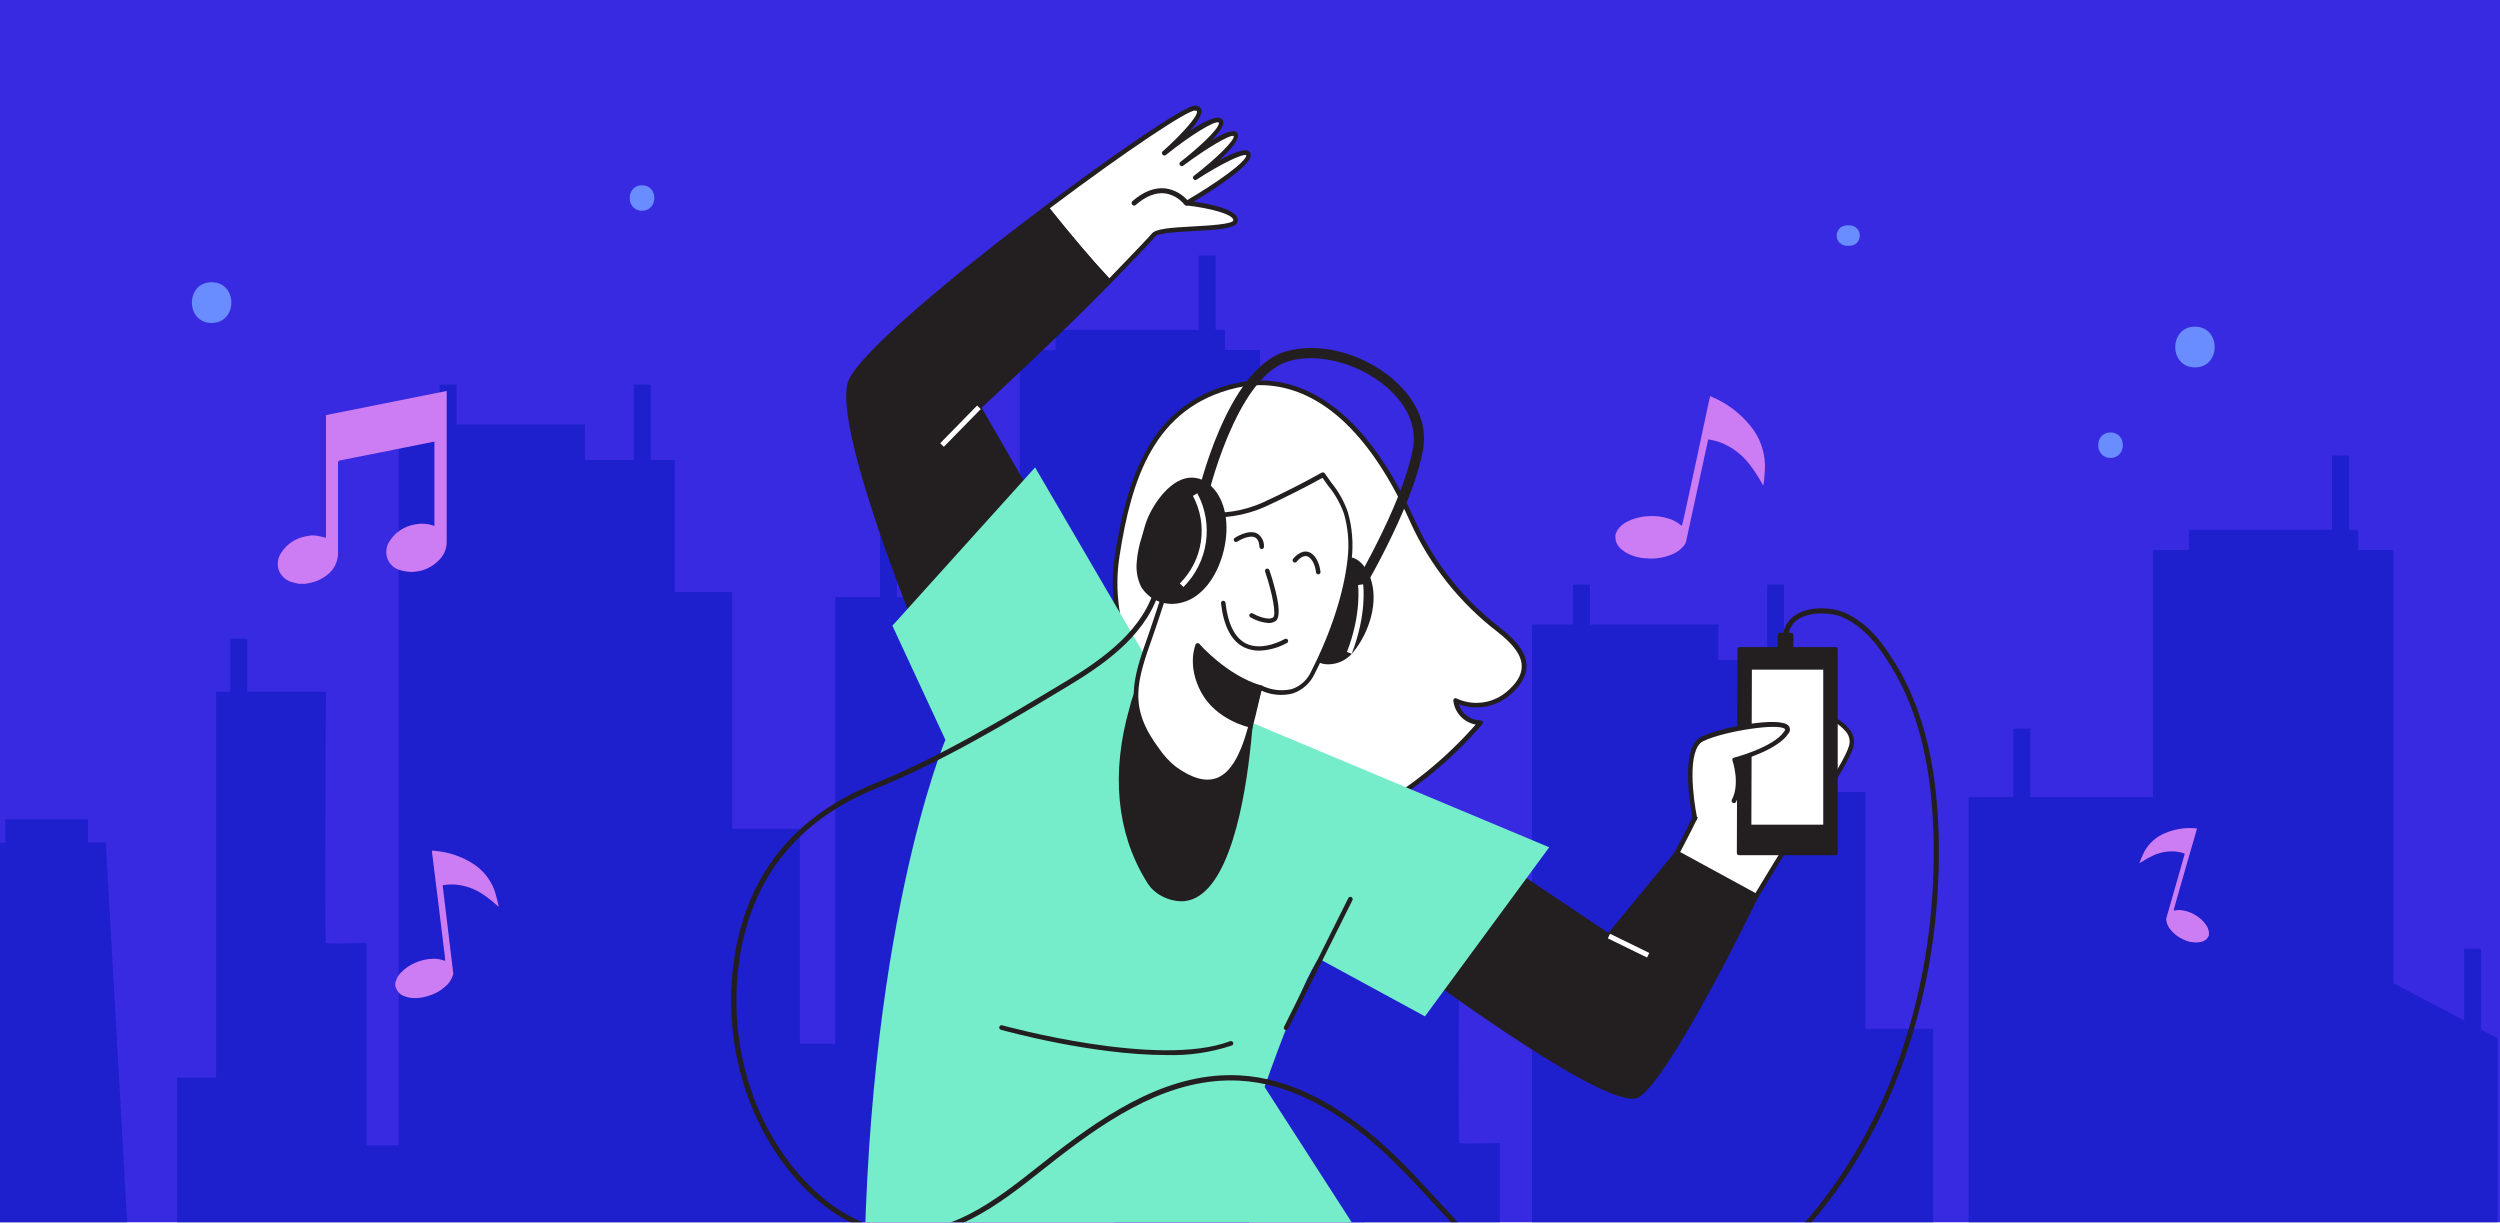
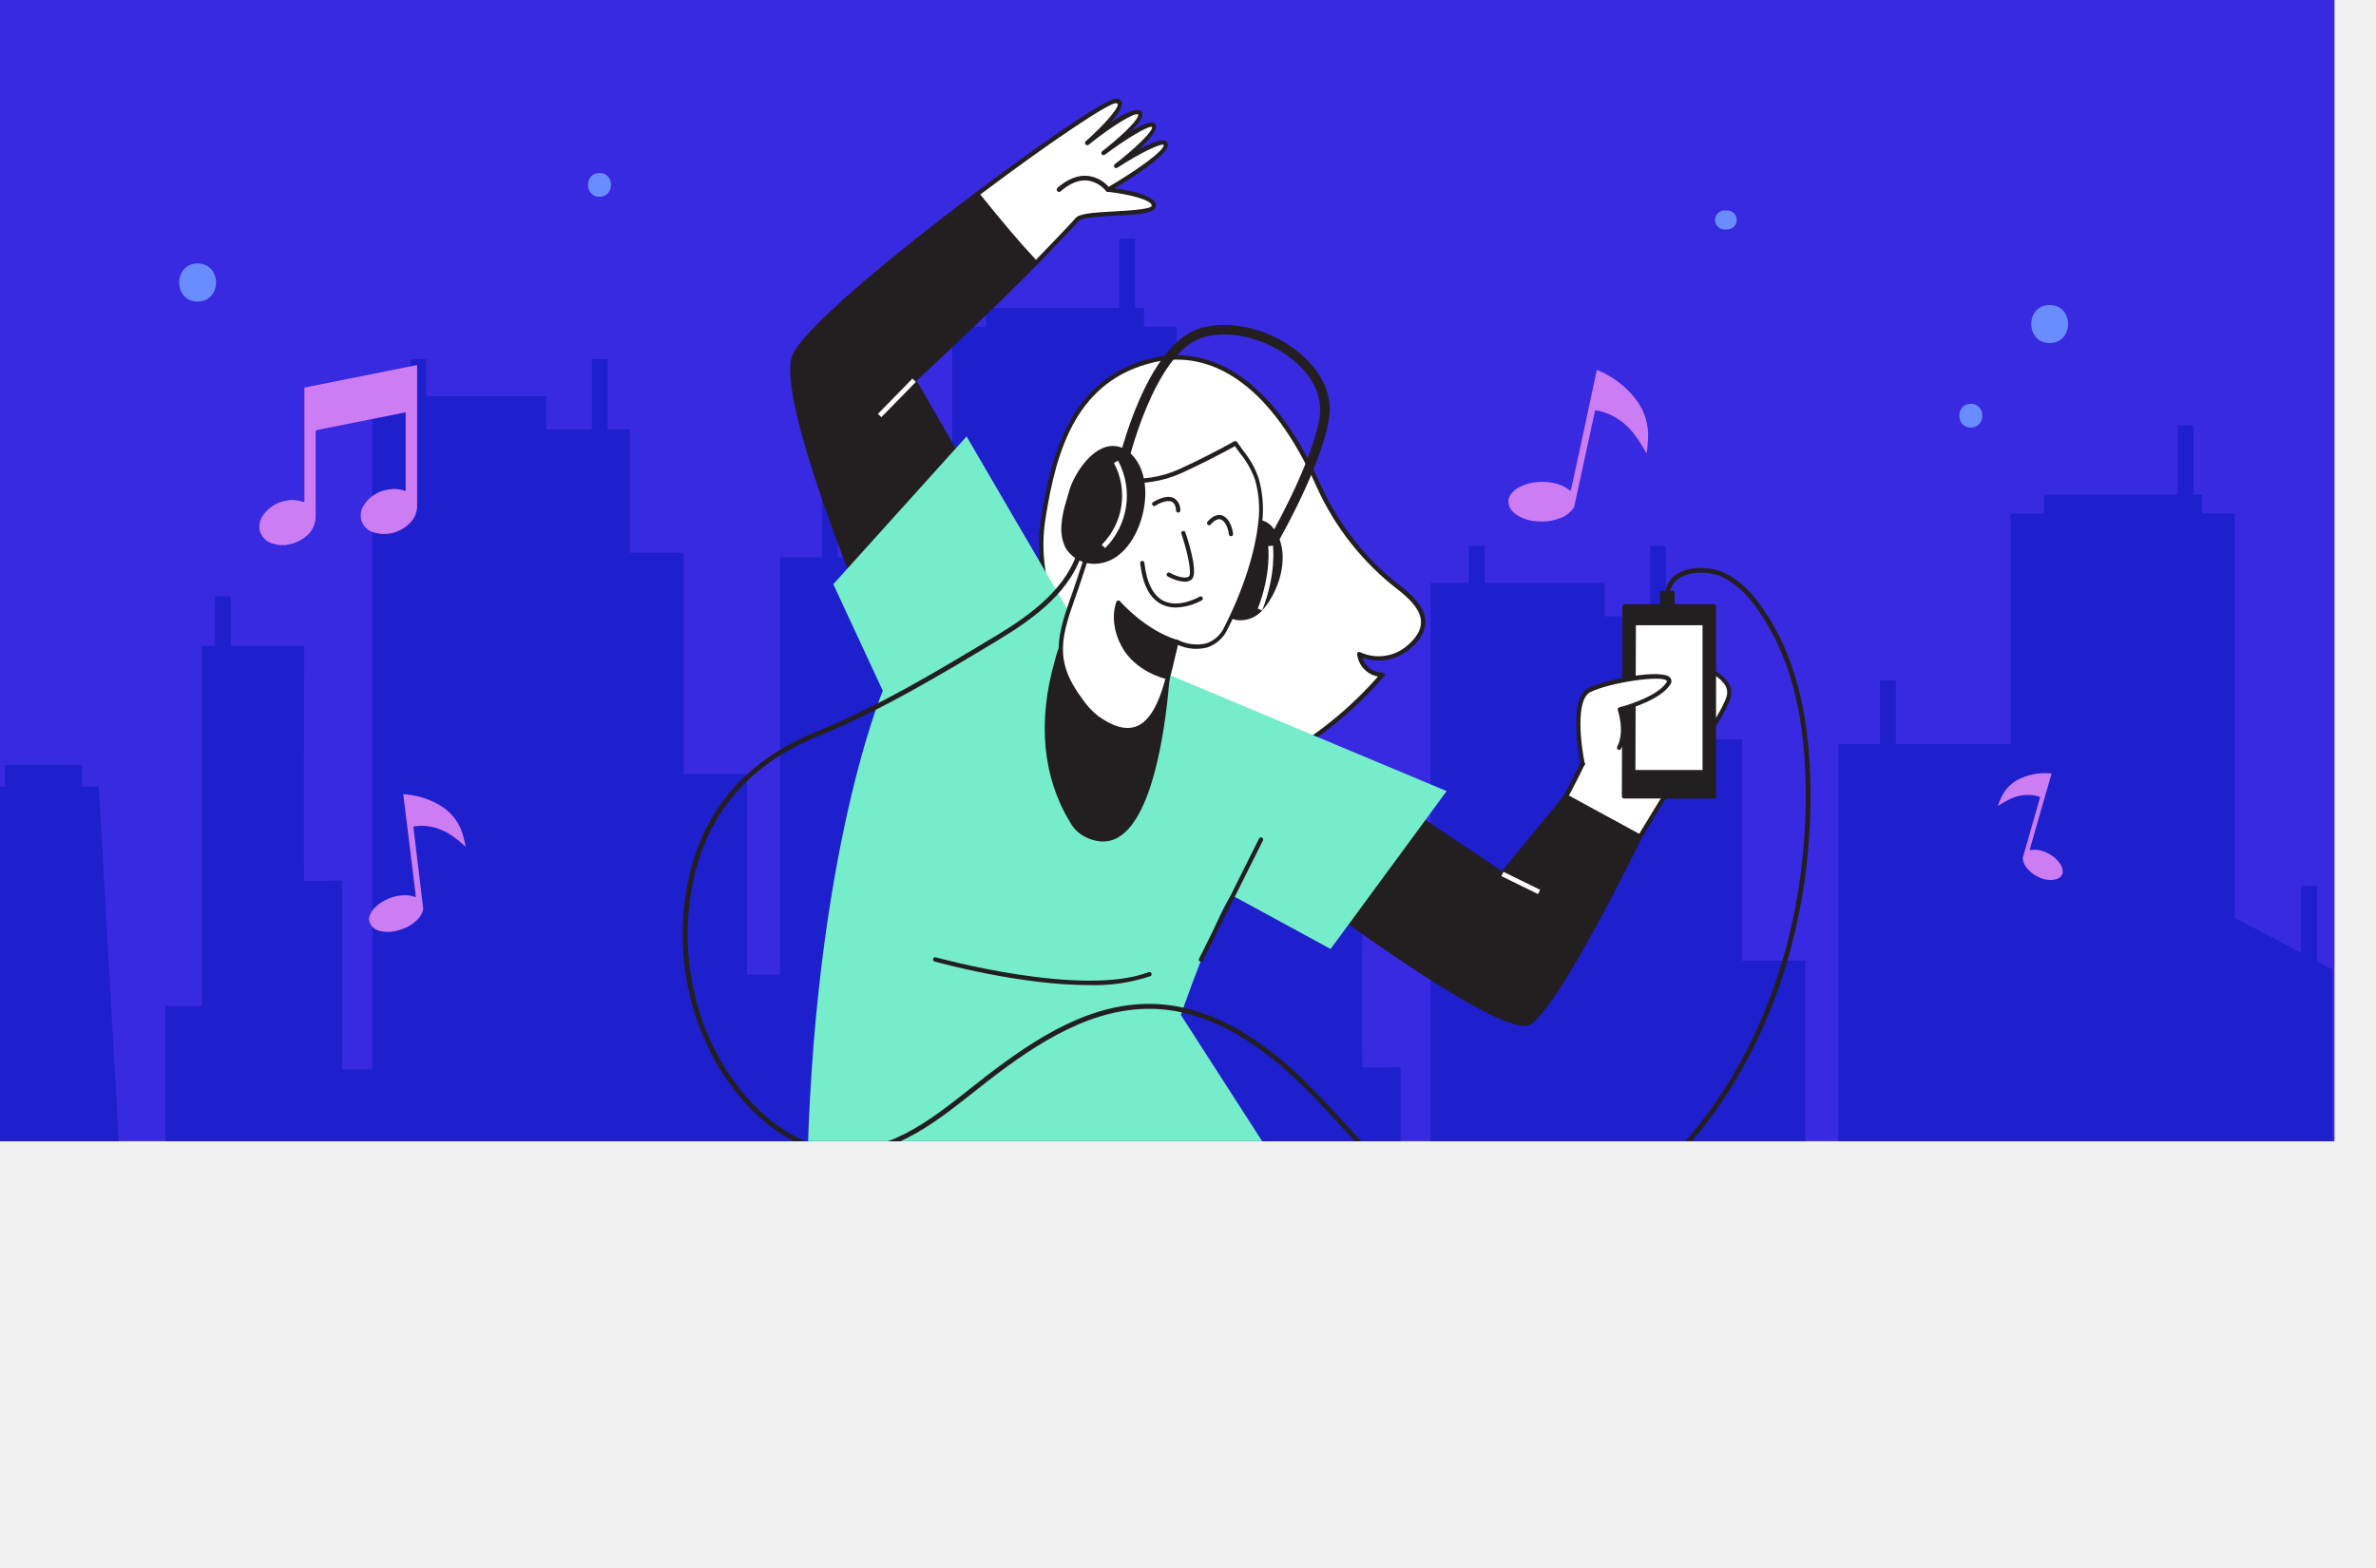
- <svg xmlns="http://www.w3.org/2000/svg" xmlns:xlink="http://www.w3.org/1999/xlink" width="450" height="220">
+ <svg xmlns="http://www.w3.org/2000/svg" xmlns:xlink="http://www.w3.org/1999/xlink">
  <defs>
    <path id="a" d="M0 0h450v220H0z" />
  </defs>
  <g fill="none" fill-rule="evenodd">
    <mask id="b" fill="#fff">
      <use xlink:href="#a" />
    </mask>
    <use fill="#382AE1" xlink:href="#a" />
    <path fill="#1E1FCD" fill-rule="nonzero" d="M218.812 46v13.368h1.685v3.623h6.303v77.983l12.758 6.699v-12.891h3.046v14.545l2.984 1.543v112.908L31.9 266.214v-72.237h7.013V124.52h2.548v-9.55h3.045v9.55h14.15l-.001.014v.196c-.01 2.072-.088 19.036-.094 31.525v3.018c.003 5.998.028 10.37.094 10.445.066.075.784.104 1.747.108h.5c2.152-.008 5.071-.108 5.071-.108v36.439h5.786V76.399h7.379v-7.156h3.045V76.4h23.111v6.395h8.79v-13.55h3.045v13.55h4.314v23.771h10.353v42.63h12.18v38.692h6.384v-80.419h8.04V95.156h3.044v12.312h22.117V63.022h6.455v-3.654h25.75V46h3.046zM15.842 147.489v4.151h3.198L25.475 265.9H-8l6.445-114.259H.962v-4.151h14.88z" mask="url(#b)" />
    <path fill="#1E1FCD" fill-rule="nonzero" d="M422.812 82v13.368h1.685v3.623h6.303v77.983l12.758 6.699v-12.891h3.046v14.545l2.984 1.543v112.908L235.9 302.214v-72.237h7.013V160.52h2.548v-9.55h3.045v9.55h14.15l-.001.014v.196c-.01 2.072-.088 19.036-.094 31.525v3.018c.003 5.998.028 10.37.094 10.445.066.075.784.104 1.747.108h.5c2.152-.008 5.071-.108 5.071-.108v36.439h5.786V112.399h7.379v-7.156h3.045v7.156h23.111v6.395h8.79v-13.55h3.045v13.55h4.314v23.771h10.353v42.63h12.18v38.692h6.384v-80.419h8.04v-12.312h3.044v12.312h22.117V99.022h6.455v-3.654h25.75V82h3.046zm-202.97 101.489v4.151h3.198l6.435 114.259H196l6.445-114.259h2.517v-4.151h14.88z" mask="url(#b)" />
    <g fill-rule="nonzero" mask="url(#b)">
      <path fill="#FFF" d="M224.743 27.894c-.147-2.117-9.625 4.042-9.625 4.042s8.029-6.159 7.34-7.698c-.688-1.54-9.734 5.196-9.734 5.196s8.257-6.351 6.982-7.707c-1.275-1.357-10.093 5.782-10.093 5.782s8.992-7.9 5.56-8.092c-1.541-.082-13.643 8.138-26.754 18.008 3.67 4.582 7.34 9.008 11.304 13.288 4.202-4.344 7.514-7.799 7.964-8.376 1.348-1.732 14.744-.577 14.799-2.694.055-2.117-8.826-3.08-8.826-3.08s11.23-6.552 11.083-8.669z" />
      <path fill="#231F20" d="M199.667 51.125a.404.404 0 01-.302-.128c-3.524-3.812-7.12-8.037-11.332-13.316a.421.421 0 01-.091-.311.458.458 0 01.165-.284c9.698-7.332 24.837-18.081 27.002-18.081.485-.046.942.234 1.12.687.293.825-.734 2.346-2.083 3.877 2.514-1.677 5.028-2.97 5.817-2.126.186.2.273.471.238.742-.064.751-.917 1.833-2.055 3.033 1.725-1.017 3.34-1.787 4.083-1.594a.77.77 0 01.55.43c.45.963-1.275 2.924-3.284 4.766 2.156-1.155 4.34-2.09 5.175-1.668a.834.834 0 01.468.715c.137 1.98-7.157 6.561-10.286 8.43 2.863.395 8.01 1.375 7.964 3.355 0 1.439-3.037 1.677-7.945 1.933-2.863.156-6.423.349-6.937 1.008-.514.66-3.028 3.281-7.991 8.413a.45.45 0 01-.276.12zM188.96 37.498c3.955 4.949 7.34 8.972 10.717 12.6 5.817-6.01 7.34-7.679 7.624-8.018.697-.916 3.322-1.1 7.551-1.329 2.496-.137 7.139-.384 7.157-1.118 0-1.072-4.367-2.208-8.45-2.657a.413.413 0 01-.358-.33.421.421 0 01.192-.45c5.441-3.152 11.01-7.11 10.937-8.247-.569-.394-4.68 1.613-8.982 4.408a.422.422 0 01-.477-.687c4.138-3.171 7.496-6.534 7.184-7.194-.615-.303-4.799 2.144-9.093 5.36a.422.422 0 01-.514-.668c2.634-2.034 6.845-5.728 6.955-6.983v-.1c-.514-.57-5.074 2.208-9.551 5.818a.432.432 0 01-.587-.064.403.403 0 010-.577c3.202-2.823 6.477-6.415 6.184-7.23 0-.083-.211-.12-.376-.129-1.257-.064-11.543 6.653-26.113 17.595z" />
      <path fill="#231F20" d="M153.058 68.876c-2.698 8.514 13.597 47.837 13.597 47.837l20.186-24.917c-.45-.77-10.653-18.493-10.653-18.493s15.057-13.92 23.452-22.59c-3.945-4.28-7.67-8.743-11.304-13.288-16.111 12.133-33.792 26.76-35.278 31.451z" />
      <path fill="#231F20" d="M166.655 117.117h-.1a.394.394 0 01-.313-.248c-.67-1.604-16.322-39.543-13.606-48.103 1.532-4.83 19.268-19.52 35.443-31.653a.404.404 0 01.56.064c4.193 5.26 7.78 9.476 11.295 13.27.14.157.14.393 0 .55-7.735 7.991-21.287 20.583-23.241 22.388a54892.79 54892.79 0 0010.505 18.218c.09.14.09.32 0 .459l-20.185 24.908a.404.404 0 01-.358.147zm21.635-79.133c-15.23 11.473-33.379 26.393-34.865 31.011-2.44 7.698 11.258 41.853 13.322 46.93l19.617-24.166-10.506-18.255a.421.421 0 01.083-.504c.146-.137 14.827-13.746 23.176-22.296-3.376-3.666-6.826-7.716-10.827-12.72z" />
      <path fill="#FFF" d="M201.044 109.529c1.651 11.418 9.257 21.077 17.515 29.902 4.945 5.242 11.01 10.576 18.25 10.237 3.458-.174 6.706-1.66 9.725-3.345a73.677 73.677 0 0019.974-16.212 4.476 4.476 0 01-4.468-3.995 8.854 8.854 0 009.175-1.027c5.615-4.453 2.89-8.385-1.404-11.702a51.724 51.724 0 01-15.551-19.62c-5.359-11.97-16.002-27.96-31.765-24.313-15.157 3.5-19.268 17.082-21.36 30.553a31.9 31.9 0 00-.091 9.522z" />
      <path fill="#231F20" d="M236.13 150.098c-7.111 0-13.02-5.223-17.874-10.383-7.753-8.247-15.91-18.264-17.625-30.122a32.412 32.412 0 01.064-9.696c.918-5.773 2.376-13.169 5.835-19.162a23.56 23.56 0 0115.837-11.74c7.193-1.658 20.937-.678 32.25 24.551a51.119 51.119 0 0015.424 19.465c3.211 2.483 4.716 4.665 4.734 6.882 0 1.833-1.11 3.72-3.33 5.499a9.276 9.276 0 01-8.854 1.384 4.12 4.12 0 003.899 2.886.413.413 0 01.395.239.403.403 0 01-.065.449 73.292 73.292 0 01-20.084 16.358c-2.835 1.576-6.24 3.216-9.91 3.39h-.697zm-9.295-80.773c-1.439 0-2.873.164-4.276.486-14.89 3.446-18.91 16.55-21.038 30.242a31.616 31.616 0 00-.064 9.439c1.679 11.638 9.744 21.536 17.432 29.674 4.882 5.186 10.818 10.447 17.92 10.08 3.495-.165 6.789-1.76 9.542-3.29a72.532 72.532 0 0019.267-15.533 4.924 4.924 0 01-4.018-4.316.403.403 0 01.183-.376.395.395 0 01.413 0 8.431 8.431 0 008.707-.972c2.01-1.603 3.028-3.225 3.01-4.83 0-1.905-1.45-3.94-4.404-6.222a52.017 52.017 0 01-15.672-19.776c-9.074-20.308-19.662-24.606-27.002-24.606z" />
      <path fill="#FFF" d="M305.851 145.37c-.642 2.538-11.184 21.343-11.184 21.343l13.763 7.432s12.45-20.84 13.514-22.223c1.065-1.384 10.093-13.398 11.323-17.613 1.23-4.216-7.45-7.332-11.01-6.993-3.56.34-15.763 15.515-16.406 18.054z" />
      <path fill="#231F20" d="M308.411 174.567a.361.361 0 01-.193-.055l-13.762-7.432a.403.403 0 01-.202-.257.394.394 0 010-.32c3.67-6.48 10.634-19.246 11.139-21.234.679-2.694 13.02-18.044 16.744-18.328 2.707-.23 8.35 1.41 10.616 4.15a3.598 3.598 0 01.844 3.373c-1.312 4.582-11.295 17.632-11.386 17.76-1.046 1.348-13.369 21.994-13.497 22.178a.395.395 0 01-.303.165zm-13.166-8.028l13.02 7.047c1.678-2.813 12.33-20.62 13.33-21.92 2.102-2.75 10.149-13.637 11.25-17.477a2.747 2.747 0 00-.689-2.611c-2.064-2.502-7.431-4.06-9.89-3.85-3.358.294-15.451 15.58-16.011 17.742-.606 2.392-9.487 18.347-11.01 21.069z" />
      <path fill="#231F20" d="M301.897 153.498l-12.295 14.975-26.516-17.751-11.295 21.004s37.554 28.161 42.876 25.467c5.321-2.694 21.442-35.924 21.442-35.924l-14.212-7.77z" />
      <path fill="#231F20" d="M293.814 197.761c-7.744 0-38.6-22.965-42.27-25.714a.412.412 0 01-.11-.514l11.294-21.004a.404.404 0 01.578-.147l26.195 17.55 12.066-14.663a.395.395 0 01.504-.1l14.258 7.77a.412.412 0 01.165.532c-.66 1.366-16.267 33.385-21.662 36.107-.32.141-.67.204-1.018.183zm-41.509-26.154c10.607 7.927 38.031 27.327 42.206 25.229 4.853-2.466 19.387-31.855 21.103-35.392l-13.616-7.433-12.084 14.718a.386.386 0 01-.532.083l-26.158-17.513-10.919 20.308zM313.155 116.878l-.12 36.62h17.351v-36.62z" />
      <path fill="#231F20" d="M330.386 153.938h-17.35a.404.404 0 01-.404-.412l.11-36.657a.413.413 0 01.413-.403h17.23c.224 0 .404.18.404.403v36.657a.403.403 0 01-.403.412zm-16.938-.806h16.516v-35.85H313.54l-.092 35.85z" />
      <path fill="#FFF" d="M314.916 120.113l-.091 28.776h13.781v-28.776z" />
      <path fill="#231F20" d="M328.606 149.301h-13.763a.404.404 0 01-.294-.119.403.403 0 01-.119-.302l.083-28.767a.422.422 0 01.422-.412h13.689c.228 0 .413.184.413.412v28.776a.413.413 0 01-.431.412zm-13.36-.861h12.938v-27.905h-12.846l-.091 27.905z" />
      <path fill="#FFF" d="M305.099 147.276s-2.587-12.335 1.294-14.269c3.88-1.933 17.221-4.197 15.157-1.173s-9.294 4.894-9.294 4.894 1.486 4.316-.147 7.377" />
      <path fill="#231F20" d="M305.099 147.688a.404.404 0 01-.404-.33c-.11-.513-2.615-12.674 1.514-14.727 3.35-1.658 14.157-3.794 15.735-1.997a1.09 1.09 0 01-.055 1.438c-1.835 2.75-7.496 4.49-9.11 4.95.339 1.2 1.11 4.636-.303 7.33a.422.422 0 01-.57.165.43.43 0 01-.173-.568c1.532-2.859.137-6.992.119-7.038a.412.412 0 010-.33.44.44 0 01.266-.21c.073 0 7.101-1.833 9.056-4.72.137-.202.174-.348.11-.422-.991-1.136-11.01.367-14.735 2.2-2.946 1.466-1.762 10.456-1.065 13.801a.412.412 0 01-.32.495l-.065-.037z" />
      <path fill="#75ECCA" d="M209.173 123.32l-22.855-39.185-25.69 28.491 9.541 20.546s-14.68 34.705-14.68 102.73c0 0 78.154-.339 97.825-.339l-25.69-39.91s6.423-18.493 9.735-23.112l19.13 10.402 22.37-30.434-69.686-29.188z" />
      <path fill="#231F20" d="M208.843 160.674c12.615 7.331 15.597-22.47 16.157-28.922.256-1.775.15-3.583-.312-5.316-.725-2.199-2.422-3.903-4.12-5.498-2.027-1.833-4.367-3.757-7.129-3.876a8.26 8.26 0 00-6.578 3.436 20.15 20.15 0 00-3.156 6.983c-2.973 10.365-2.863 21.307 2.871 30.728a6.591 6.591 0 001.991 2.263l.276.202z" />
      <path fill="#231F20" d="M212.614 162.232a7.934 7.934 0 01-3.973-1.21l-.285-.174a6.903 6.903 0 01-2.12-2.401c-5.256-8.642-6.266-19.373-2.917-31.048a20.562 20.562 0 013.22-7.12 8.6 8.6 0 016.919-3.593c2.826.119 5.22 1.988 7.34 3.986 1.725 1.586 3.468 3.336 4.23 5.636.473 1.793.586 3.662.33 5.499-.853 9.613-3.303 26.264-10.093 29.774a5.725 5.725 0 01-2.651.65zm.568-44.74a7.875 7.875 0 00-6.01 3.281 19.801 19.801 0 00-3.073 6.846c-3.294 11.455-2.312 21.994 2.826 30.406a6.17 6.17 0 001.835 2.136l.266.155c2.184 1.274 4.11 1.448 5.881.532 4.716-2.438 8.258-13.05 9.671-29.133a13.135 13.135 0 00-.294-5.16c-.697-2.116-2.358-3.775-4.01-5.296-2.054-1.888-4.302-3.666-6.871-3.767h-.22zm33.306-12.701c1.165 4.224-.743 9.604-3.606 12.729-1.908 2.062-6.092 2.612-6.936-.743a17 17 0 012.174-13.04c1.835-3.015 5.35-4.738 7.607-.862.335.603.591 1.247.761 1.916z" />
      <path fill="#231F20" d="M239.084 119.582a4.414 4.414 0 01-1.046-.12 3.393 3.393 0 01-2.487-2.593 17.477 17.477 0 012.184-13.334c1.285-2.062 3.101-3.308 4.799-3.299.963 0 2.349.45 3.505 2.447.364.63.648 1.305.844 2.007 1.266 4.582-.918 10.08-3.67 13.105a5.729 5.729 0 01-4.13 1.787zm3.404-18.54c-1.395 0-2.945 1.11-4.065 2.906a16.634 16.634 0 00-2.083 12.729c.19.978.93 1.758 1.9 1.997a4.765 4.765 0 004.34-1.43c2.587-2.803 4.697-8.091 3.523-12.343a7.711 7.711 0 00-.762-1.833c-.78-1.338-1.725-2.025-2.816-2.035l-.037.01z" />
      <path fill="#FFF" d="M226.808 123.696c-1.836 7.03-3.67 23.04-15.369 14.663a14.835 14.835 0 01-3.101-3.317c-5.762-7.67-4.12-12.51-1.138-20.931 1.285-3.666 2.395-7.332 3.67-10.997 1.276-3.666 3.377-7.112 5.12-10.585-.064.12 5.734.916 11.533-1.714 5.799-2.63 10.597-5.36 10.597-5.36 1.57 2.345 3.267 4.123 4.102 6.91.77 2.702.992 5.53.651 8.32-.734 6.846-3.477 14.25-6.588 20.363-3.11 6.112-9.477 2.648-9.477 2.648z" />
      <path fill="#231F20" d="M217.348 141.172c-1.835 0-3.881-.824-6.157-2.456a15.32 15.32 0 01-3.193-3.409c-5.936-7.908-4.147-12.958-1.192-21.315.614-1.76 1.202-3.565 1.77-5.307.615-1.878 1.248-3.812 1.927-5.709a60.45 60.45 0 013.624-7.725c.514-.972 1.028-1.943 1.514-2.914a.413.413 0 01.56-.184 21.125 21.125 0 0011.148-1.723 155.555 155.555 0 0010.56-5.351.432.432 0 01.56.137c.395.587.79 1.136 1.184 1.677a17.241 17.241 0 012.972 5.334c.783 2.76 1.01 5.647.67 8.495-.67 6.13-3.018 13.416-6.633 20.5a6.695 6.695 0 01-3.973 3.602 8.515 8.515 0 01-5.625-.504 96.92 96.92 0 00-.568 2.391c-1.212 5.251-2.863 12.455-7.24 14.104a5.51 5.51 0 01-1.908.357zm-1.101-48.176c-.44.917-.918 1.76-1.376 2.64a60.01 60.01 0 00-3.579 7.624c-.67 1.833-1.302 3.813-1.917 5.682-.615 1.87-1.156 3.556-1.78 5.324-2.964 8.377-4.588 12.986 1.082 20.537a14.55 14.55 0 003.01 3.235c2.88 2.071 5.34 2.75 7.34 1.998 3.954-1.494 5.505-8.43 6.716-13.499.248-1.063.468-2.062.698-2.914a.43.43 0 01.605-.266 8.01 8.01 0 005.505.67 5.842 5.842 0 003.46-3.172c3.568-7 5.899-14.186 6.55-20.216a20.66 20.66 0 00-.642-8.156 16.573 16.573 0 00-2.881-5.086c-.33-.449-.67-.916-.99-1.384a164.07 164.07 0 01-10.295 5.187 22.044 22.044 0 01-11.506 1.796z" />
      <path fill="#231F20" d="M224.88 130.496s-5.679-1.292-8.257-6.011c-2.578-4.72-1.018-8.34-1.018-8.34s4.954 5.728 11.22 7.579l-1.944 6.772z" />
      <path fill="#231F20" d="M224.88 130.9h-.091c-.239-.056-5.89-1.384-8.533-6.205-2.642-4.82-1.11-8.54-1.046-8.697a.404.404 0 01.312-.238.422.422 0 01.367.129c0 .055 4.964 5.663 11.01 7.46a.404.404 0 01.276.503l-1.9 6.754a.404.404 0 01-.394.293zm-9.12-13.958a10.217 10.217 0 001.203 7.332c2.1 3.83 6.358 5.333 7.633 5.709l1.716-6.003c-5.074-1.622-9.184-5.599-10.551-7.038zm12.598-4.792a7.64 7.64 0 01-3.275-1.027.406.406 0 11.403-.705c.707.403 2.753 1.32 3.67.723.597-.384-.055-4.15-1.431-8.247a.406.406 0 11.77-.257c.827 2.447 2.579 8.248 1.093 9.164-.369.23-.795.351-1.23.349z" />
      <path fill="#231F20" d="M226.68 117.117a6.135 6.135 0 01-2.753-.605c-2.294-1.137-3.67-3.803-4.148-7.927a.413.413 0 01.358-.45.404.404 0 01.45.358c.431 3.83 1.67 6.287 3.67 7.331 3.055 1.512 6.955-.779 6.991-.797a.404.404 0 01.56.138.412.412 0 01-.138.559 11.02 11.02 0 01-4.99 1.393zm.43-18.292a.404.404 0 01-.403-.376c-.065-.916-.33-1.475-.808-1.714-.917-.476-2.633.385-3.202.761a.407.407 0 01-.45-.678c.101-.064 2.45-1.586 4.01-.807a2.611 2.611 0 011.257 2.383.403.403 0 01-.376.43h-.028zm10.176 4.545a.404.404 0 01-.404-.366s-.184-2.016-1.33-2.75c-.991-.65-2.148.834-2.157.853a.404.404 0 01-.569.073.403.403 0 01-.082-.568c.56-.733 1.954-1.888 3.257-1.036 1.477.972 1.68 3.281 1.688 3.373a.403.403 0 01-.367.44l-.036-.019zm-32.27-2.217a8.138 8.138 0 00.735 4.26c1.302 2.411 4.514 3.392 7.138 2.613 6.854-2.026 10.148-15.048 4.964-20.162-4.817-4.747-10.286 2.75-11.414 7.176-.523 2.08-1.349 4.005-1.422 6.113z" />
      <path fill="#231F20" d="M211.054 108.695a6.424 6.424 0 01-5.661-3.089 8.34 8.34 0 01-.78-4.472c.126-1.534.434-3.047.917-4.509.166-.559.33-1.118.477-1.677.799-3.079 3.762-7.853 7.258-8.816a4.83 4.83 0 014.835 1.448c2.505 2.466 3.322 6.929 2.138 11.648-1.183 4.72-3.964 8.248-7.267 9.164a7.137 7.137 0 01-1.917.303zm-5.634-7.524a7.653 7.653 0 00.688 4.06 5.83 5.83 0 006.67 2.41c3.038-.917 5.607-4.197 6.708-8.605 1.1-4.408.376-8.615-1.918-10.878a4.03 4.03 0 00-4.055-1.256c-3.156.917-5.955 5.435-6.689 8.248a59.1 59.1 0 01-.477 1.705 18.63 18.63 0 00-.918 4.316h-.009z" />
      <path fill="#231F20" d="M243.12 109.208a.918.918 0 01-.788-1.393c.1-.165 10.276-16.88 12.02-27.3.632-3.776-1.047-7.606-4.726-10.805-5.028-4.362-12.533-6.314-17.846-4.637-9.45 2.988-14.478 24.743-14.533 24.927a.918.918 0 01-1.79-.403c.212-.917 5.322-22.975 15.773-26.274 5.973-1.879 14.029.174 19.598 5.003 4.184 3.666 6.083 8.065 5.34 12.491-1.835 10.777-11.845 27.254-12.267 27.951a.918.918 0 01-.78.44z" />
      <path fill="#231F20" d="M292.868 239a31.312 31.312 0 01-9.68-1.567 31.764 31.764 0 01-10.156-5.902c-5.092-4.115-9.579-9.027-13.919-13.746-2.752-3.015-5.597-6.13-8.57-9.008-9.312-9.018-18.56-13.82-27.525-14.26-12.056-.605-22.745 6.278-32.489 13.801-.917.733-1.908 1.494-2.881 2.264-7.881 6.24-16.818 13.306-27.828 11.648-7.505-1.128-13.332-6.296-16.892-10.43-8.762-10.18-12.845-24.743-10.817-38.865 2.147-15.212 10.634-25.934 25.232-31.873 12.083-4.911 23.488-11.785 34.526-18.429l.091-.045c6.836-4.124 14.093-9.403 16.048-17.32a.471.471 0 01.917.22c-2.037 8.247-9.469 13.663-16.47 17.878l-.082.055c-11.065 6.663-22.506 13.554-34.654 18.494-14.277 5.8-22.571 16.275-24.672 31.158-1.964 13.856 2 28.106 10.57 38.086 3.459 4.023 9.101 9.045 16.331 10.127 10.616 1.603 19.011-5.04 27.122-11.456l2.89-2.272c9.891-7.634 20.745-14.617 33.095-13.994 9.175.458 18.625 5.343 28.103 14.516 2.991 2.905 5.845 6.03 8.607 9.054 4.312 4.729 8.771 9.614 13.817 13.682a30.956 30.956 0 009.854 5.746c12.396 3.996 24.773.064 36.875-11.693 17.956-17.485 28.076-43.988 27.755-72.8-.147-13.453-2.66-23.965-7.689-32.148-2.027-3.309-4.587-6.993-8.753-8.835-2.128-.916-7.12-1.264-9.046 1.44-.734 1.035-.808 2.254-.918 3.802 0 .67-.092 1.42-.193 2.236a.463.463 0 01-.917-.119c.11-.788.147-1.493.193-2.172.1-1.63.192-3.033 1.082-4.28 2.239-3.143 7.726-2.813 10.166-1.74 4.441 1.942 7.056 5.764 9.175 9.164 5.12 8.33 7.67 18.997 7.827 32.624.32 29.032-9.891 55.81-28.03 73.46-9.194 8.99-18.617 13.49-28.095 13.499zM204.172 37.022a.477.477 0 01-.348-.156.467.467 0 010-.65c2.018-1.751 4.019-2.52 5.954-2.301a6.424 6.424 0 014.166 2.374c.145.206.1.49-.1.641a.46.46 0 01-.643-.1 5.58 5.58 0 00-3.523-2.026c-1.67-.193-3.432.513-5.249 2.09a.45.45 0 01-.257.128z" />
      <path fill="#231F20" d="M231.505 185.39a.478.478 0 01-.192 0 .43.43 0 01-.184-.569l11.579-23.185a.417.417 0 01.743.376l-11.57 23.148a.413.413 0 01-.376.23zm-21.57 4.518c-13.259 0-28.838-4.29-29.7-4.528a.422.422 0 11.22-.806c.284.073 28.103 7.744 40.967 2.84.218-.08.46.031.541.248a.403.403 0 01-.239.532 34.077 34.077 0 01-11.79 1.714zM320.403 114.312h2v2.969h-2z" />
      <path fill="#231F20" d="M322.403 117.685h-2a.413.413 0 01-.413-.404v-2.969a.403.403 0 01.413-.403h2c.223 0 .404.18.404.403v2.97a.403.403 0 01-.404.403zm-1.596-.816H322v-2.153h-1.193v2.153z" />
      <path fill="#FFF" d="M213.026 105.661l-.66-.641a13.34 13.34 0 002.358-15.763l.789-.467a14.283 14.283 0 01-2.487 16.871zm30.278 12.024l-.853-.34c2.68-6.9 2-11.995 2-12.041l.918-.128c.018.192.706 5.36-2.065 12.509zM169.236 79.78l6.647-6.787.655.64-6.646 6.788zM289.407 168.901l.403-.823 7.062 3.453-.403.824z" />
      <path fill="#CD7DF3" d="M53.797 105.082c-.386-.091-.799-.155-1.175-.284a3.503 3.503 0 01-2.514-2.392 3.662 3.662 0 01.55-2.978 6.67 6.67 0 014.423-2.896c1.184-.266 1.716-.201 3.597.257V74.72l21.727-4.343v26.988a4.58 4.58 0 01-1.606 3.666 6.777 6.777 0 01-6.634 1.631 3.366 3.366 0 01-2.514-2.383 3.552 3.552 0 01.542-2.969 6.616 6.616 0 014.44-2.896 6.301 6.301 0 013.56.257V79.496l-1.541.302a5773.252 5773.252 0 01-15.479 3.089c-.284.055-.33.165-.33.421v16.093a4.92 4.92 0 01-2.12 4.206 7.271 7.271 0 01-3.467 1.411 1.58 1.58 0 00-.193.064h-1.266zm343.808 63.248v-.523a2.802 2.802 0 00-.523-1.328 5.832 5.832 0 00-1.77-1.677 6.528 6.528 0 00-2.303-.917c-.521-.1-1.057-.1-1.578 0h-.138a1.108 1.108 0 010-.183c.092-.358.183-.706.284-1.045l1.835-6.415c.67-2.328 1.35-4.655 2.019-6.983v-.137l-.642-.055a11.426 11.426 0 00-5.13.916 7.402 7.402 0 00-3.587 3.143c-.23.404-.403.834-.596 1.265-.129.275-.23.568-.349.852a.467.467 0 000 .12l.23-.138c.728-.478 1.492-.9 2.284-1.265a8.156 8.156 0 013.9-.696 7.136 7.136 0 011.688.376.76.76 0 000 .137c-1.113 3.861-2.217 7.72-3.312 11.574a.53.53 0 000 .211c.078.682.367 1.322.825 1.833a6.045 6.045 0 002.147 1.659l.716.311.66.193h.184a4.18 4.18 0 001.652 0c.459-.065.879-.293 1.183-.642.1-.139.191-.282.276-.43l.045-.156zm-326.47 9.016c0-.22 0-.45.102-.67.16-.604.477-1.157.917-1.603a7.68 7.68 0 012.624-1.787 8.413 8.413 0 013.138-.706 5.511 5.511 0 012.028.321l.174.064c.005-.079.005-.159 0-.238 0-.467-.092-.916-.147-1.393-.348-2.89-.7-5.77-1.055-8.642-.385-3.134-.78-6.259-1.165-9.384v-.183c.284 0 .569 0 .835.064 2.281.227 4.479.977 6.423 2.19a9.643 9.643 0 013.954 4.766c.2.57.369 1.152.505 1.74.11.386.183.78.275 1.174a.293.293 0 010 .156l-.266-.23a22.815 22.815 0 00-2.68-2.089 10.44 10.44 0 00-4.853-1.677 9.241 9.241 0 00-2.248.128c.005.058.005.117 0 .175.612 5.18 1.239 10.373 1.881 15.579a.65.65 0 010 .265 4.316 4.316 0 01-1.44 2.227 7.71 7.71 0 01-3.102 1.686c-.32.101-.651.175-.972.257l-.918.11H75a5.4 5.4 0 01-2.13-.293 2.44 2.44 0 01-1.375-1.054 4.634 4.634 0 01-.276-.614l-.082-.34zm219.697-81.28c.119-.238.22-.485.357-.705a4.393 4.393 0 011.689-1.457 9.276 9.276 0 013.67-.99 10.104 10.104 0 013.817.43 6.36 6.36 0 012.165 1.165l.174.137a1.63 1.63 0 00.11-.266c.138-.54.266-1.081.386-1.631l2.202-10.172c.789-3.666 1.575-7.35 2.358-11.052l.046-.22c.32.137.624.256.917.394a17.815 17.815 0 016.368 4.985 11.484 11.484 0 012.605 6.937c0 .72-.036 1.439-.11 2.154 0 .486-.1.916-.156 1.439a.394.394 0 01-.055.165l-.22-.358a26.572 26.572 0 00-2.202-3.4 12.402 12.402 0 00-4.826-3.803 10.543 10.543 0 00-2.587-.724h-.065a1.42 1.42 0 01-.046.211l-3.963 18.274a.916.916 0 01-.12.302 5.192 5.192 0 01-2.495 1.952 9.396 9.396 0 01-4.166.687c-.403 0-.798-.055-1.202-.091l-1.055-.22-.174-.074a6.425 6.425 0 01-2.285-1.164 3.033 3.033 0 01-1.147-1.732 7.58 7.58 0 01-.064-.797l.074-.376z" />
      <path fill="#698DFF" d="M38.092 50.8c-4.725 0-4.734 7.331 0 7.331 4.735 0 4.735-7.33 0-7.33zm357 8c-4.725 0-4.734 7.331 0 7.331 4.735 0 4.735-7.33 0-7.33zm-60.38-16.883a1.933 1.933 0 00-.467-.806l-.376-.284a1.837 1.837 0 00-.918-.257h-.514a1.34 1.34 0 00-.706.165c-.23.07-.435.2-.596.376a1.43 1.43 0 00-.377.586c-.115.217-.169.461-.156.706l.065.495c.086.304.247.58.468.806l.376.285c.279.161.595.246.917.247h.514c.245.014.49-.04.707-.156.226-.075.43-.204.596-.376a2.07 2.07 0 00.532-1.3c-.018-.157-.046-.322-.064-.487zm-219.15-8.568c-2.955 0-2.964 4.582 0 4.582 2.963 0 2.954-4.582 0-4.582zm264.333 44.49c-2.955 0-2.955 4.583 0 4.583 2.954 0 2.954-4.582 0-4.582z" />
    </g>
  </g>
</svg>
